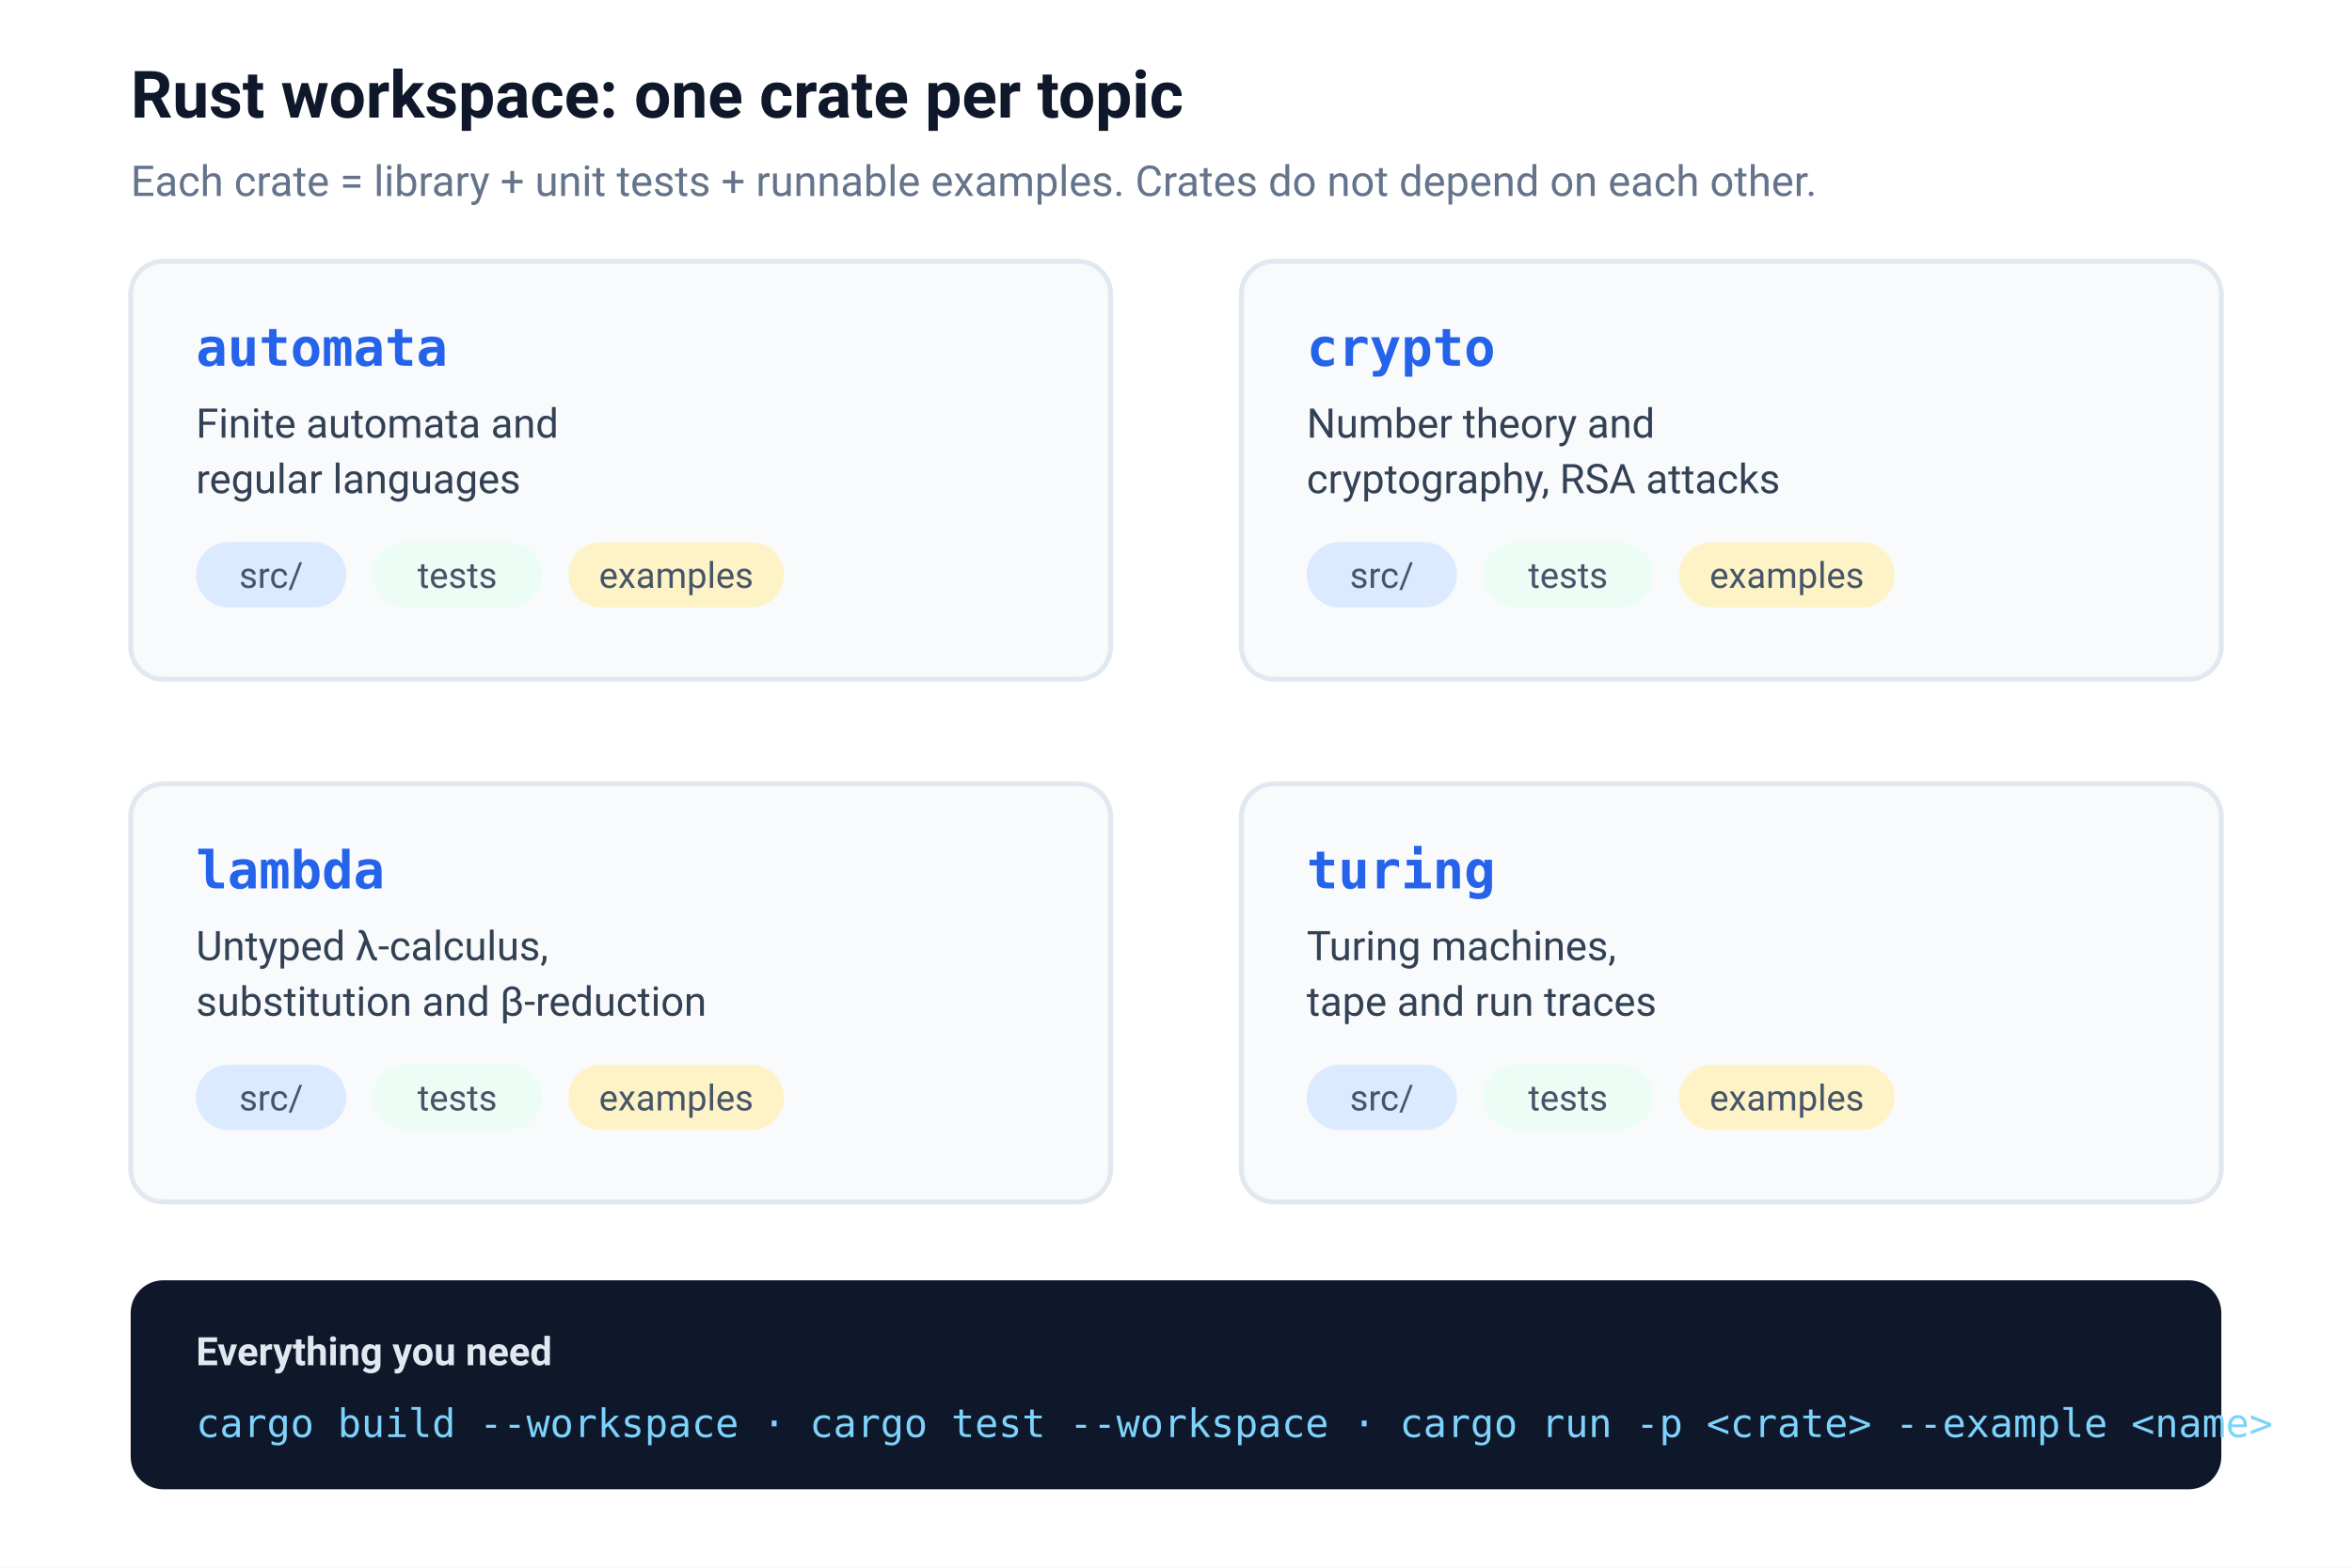
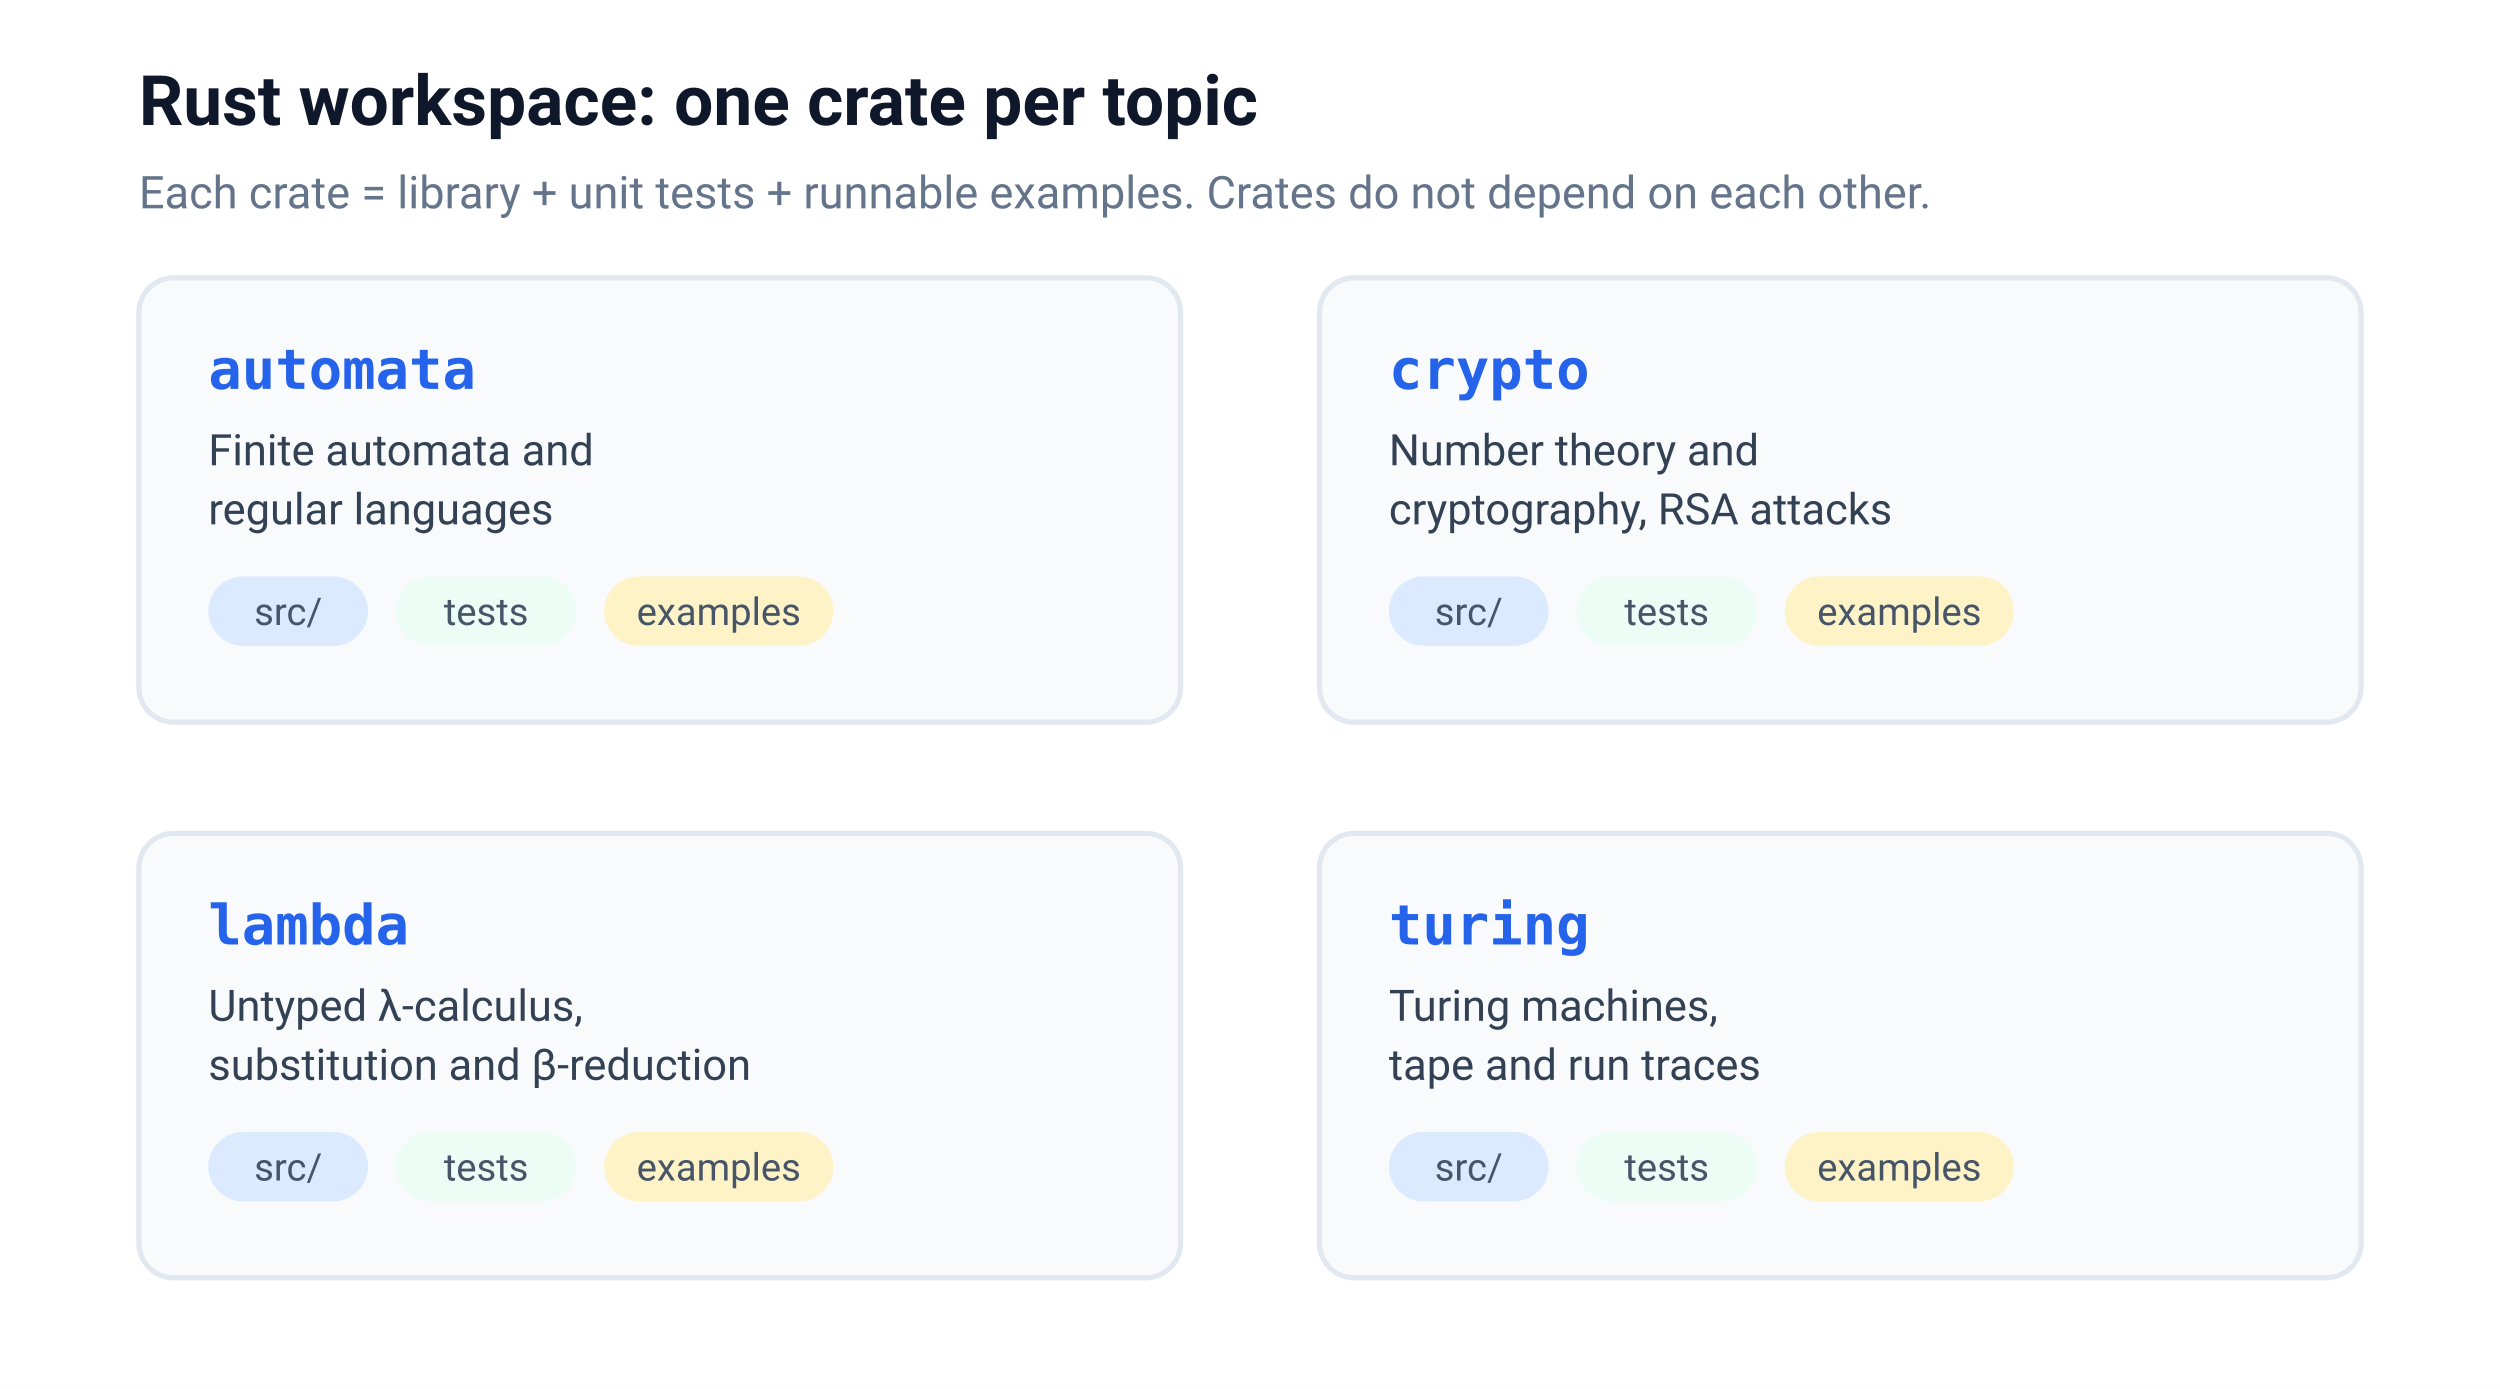
- <svg xmlns="http://www.w3.org/2000/svg" width="720" height="480" viewBox="0 0 720 480" font-family="ui-sans-serif, system-ui, -apple-system, Segoe UI, Roboto, Helvetica, Arial, sans-serif">
-   <rect x="0" y="0" width="720" height="480" fill="#ffffff" />
+ <svg xmlns="http://www.w3.org/2000/svg" width="720" height="400" viewBox="0 0 720 400" font-family="ui-sans-serif, system-ui, -apple-system, Segoe UI, Roboto, Helvetica, Arial, sans-serif">
+   <rect x="0" y="0" width="720" height="400" fill="#ffffff" />
  <text x="40" y="36" font-size="20" font-weight="700" fill="#0f172a">Rust workspace: one crate per topic</text>
  <text x="40" y="60" font-size="13" fill="#64748b">Each crate = library + unit tests + runnable examples. Crates do not depend on each other.</text>
  <g>
    <rect x="40" y="80" width="300" height="128" rx="10" fill="#f8fafc" stroke="#e2e8f0" stroke-width="1.5" />
    <text x="60" y="112" font-size="16" font-weight="700" fill="#2563eb" font-family="ui-monospace, SFMono-Regular, Menlo, monospace">automata</text>
    <text x="60" y="134" font-size="12.5" fill="#334155">Finite automata and</text>
    <text x="60" y="151" font-size="12.5" fill="#334155">regular languages</text>
    <g font-size="11" fill="#475569">
      <rect x="60" y="166" width="46" height="20" rx="10" fill="#dbeafe" />
      <text x="83" y="180" text-anchor="middle">src/</text>
      <rect x="114" y="166" width="52" height="20" rx="10" fill="#ecfdf5" />
      <text x="140" y="180" text-anchor="middle">tests</text>
      <rect x="174" y="166" width="66" height="20" rx="10" fill="#fef3c7" />
      <text x="207" y="180" text-anchor="middle">examples</text>
    </g>
  </g>
  <g>
    <rect x="380" y="80" width="300" height="128" rx="10" fill="#f8fafc" stroke="#e2e8f0" stroke-width="1.5" />
    <text x="400" y="112" font-size="16" font-weight="700" fill="#2563eb" font-family="ui-monospace, SFMono-Regular, Menlo, monospace">crypto</text>
    <text x="400" y="134" font-size="12.5" fill="#334155">Number theory and</text>
    <text x="400" y="151" font-size="12.5" fill="#334155">cryptography, RSA attacks</text>
    <g font-size="11" fill="#475569">
      <rect x="400" y="166" width="46" height="20" rx="10" fill="#dbeafe" />
      <text x="423" y="180" text-anchor="middle">src/</text>
      <rect x="454" y="166" width="52" height="20" rx="10" fill="#ecfdf5" />
      <text x="480" y="180" text-anchor="middle">tests</text>
      <rect x="514" y="166" width="66" height="20" rx="10" fill="#fef3c7" />
      <text x="547" y="180" text-anchor="middle">examples</text>
    </g>
  </g>
  <g>
    <rect x="40" y="240" width="300" height="128" rx="10" fill="#f8fafc" stroke="#e2e8f0" stroke-width="1.5" />
    <text x="60" y="272" font-size="16" font-weight="700" fill="#2563eb" font-family="ui-monospace, SFMono-Regular, Menlo, monospace">lambda</text>
    <text x="60" y="294" font-size="12.5" fill="#334155">Untyped λ-calculus,</text>
    <text x="60" y="311" font-size="12.5" fill="#334155">substitution and β-reduction</text>
    <g font-size="11" fill="#475569">
      <rect x="60" y="326" width="46" height="20" rx="10" fill="#dbeafe" />
      <text x="83" y="340" text-anchor="middle">src/</text>
      <rect x="114" y="326" width="52" height="20" rx="10" fill="#ecfdf5" />
      <text x="140" y="340" text-anchor="middle">tests</text>
      <rect x="174" y="326" width="66" height="20" rx="10" fill="#fef3c7" />
      <text x="207" y="340" text-anchor="middle">examples</text>
    </g>
  </g>
  <g>
    <rect x="380" y="240" width="300" height="128" rx="10" fill="#f8fafc" stroke="#e2e8f0" stroke-width="1.5" />
    <text x="400" y="272" font-size="16" font-weight="700" fill="#2563eb" font-family="ui-monospace, SFMono-Regular, Menlo, monospace">turing</text>
    <text x="400" y="294" font-size="12.5" fill="#334155">Turing machines,</text>
    <text x="400" y="311" font-size="12.5" fill="#334155">tape and run traces</text>
    <g font-size="11" fill="#475569">
      <rect x="400" y="326" width="46" height="20" rx="10" fill="#dbeafe" />
      <text x="423" y="340" text-anchor="middle">src/</text>
      <rect x="454" y="326" width="52" height="20" rx="10" fill="#ecfdf5" />
      <text x="480" y="340" text-anchor="middle">tests</text>
      <rect x="514" y="326" width="66" height="20" rx="10" fill="#fef3c7" />
      <text x="547" y="340" text-anchor="middle">examples</text>
    </g>
  </g>
-   <rect x="40" y="392" width="640" height="64" rx="10" fill="#0f172a" />
-   <text x="60" y="418" font-size="12" font-weight="600" fill="#e2e8f0">Everything you need</text>
-   <text x="60" y="440" font-size="12" font-family="ui-monospace, SFMono-Regular, Menlo, monospace" fill="#7dd3fc">cargo build --workspace   ·   cargo test --workspace   ·   cargo run -p &lt;crate&gt; --example &lt;name&gt;</text>
</svg>
